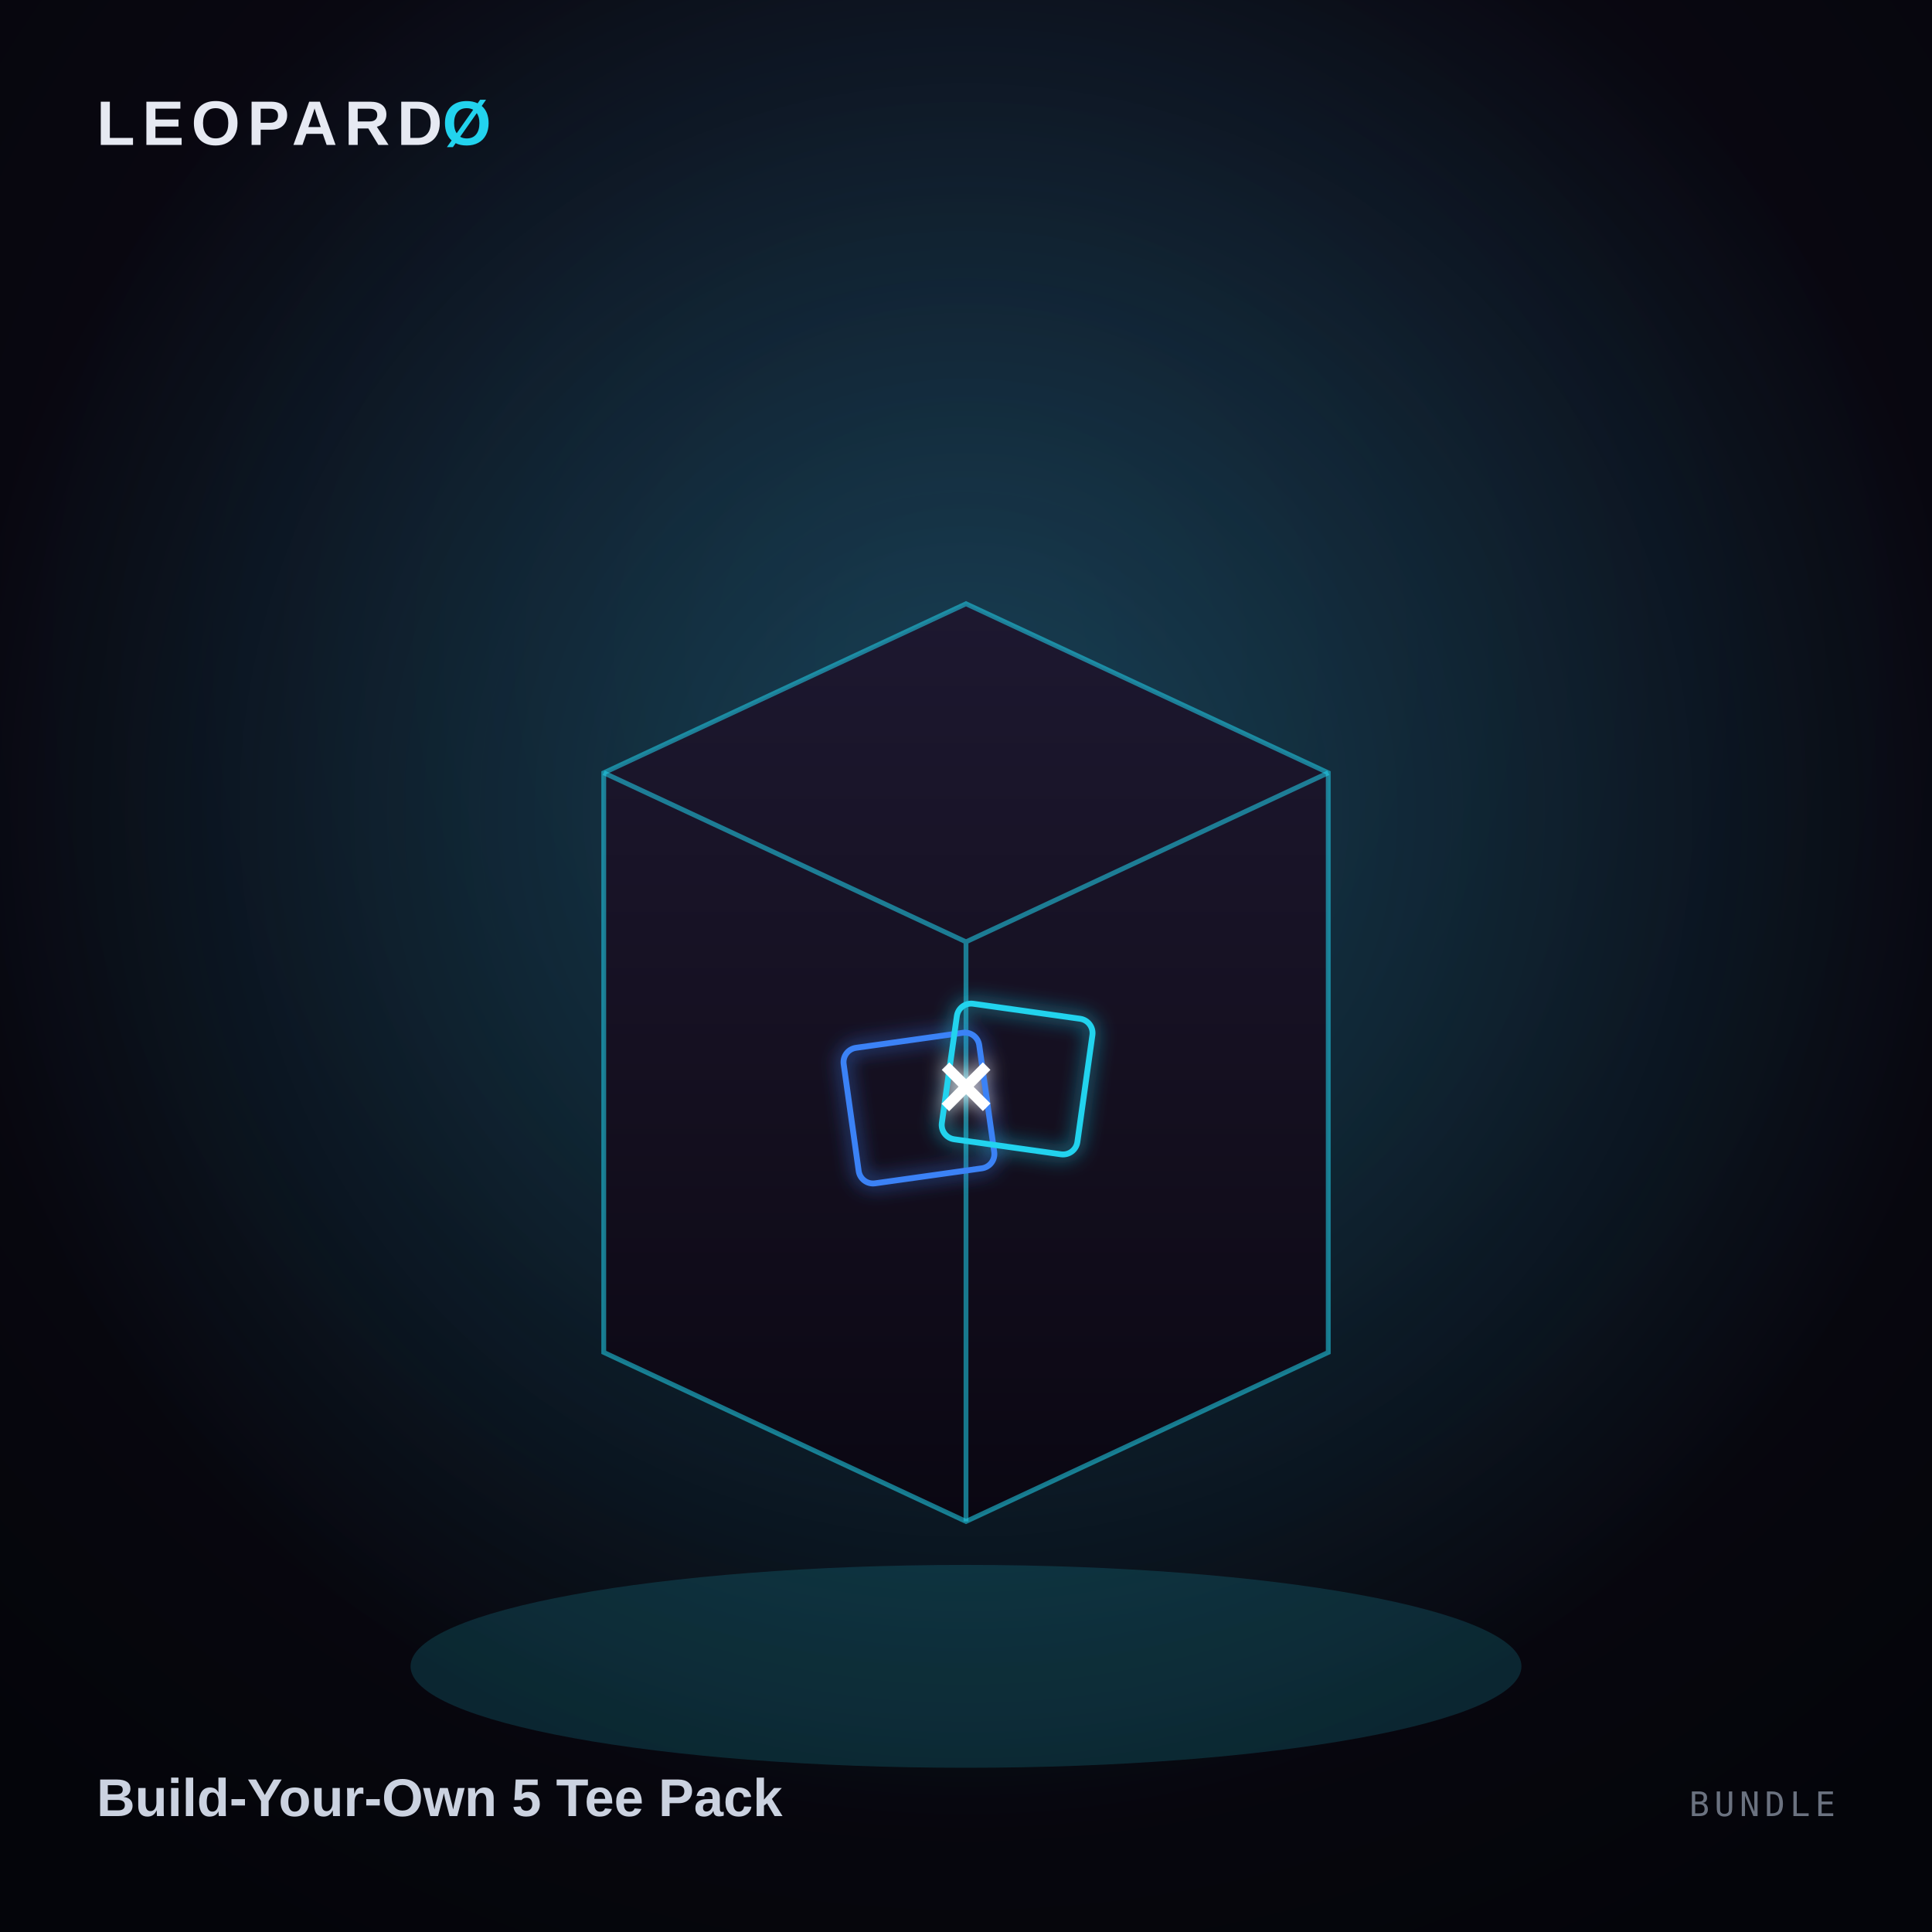
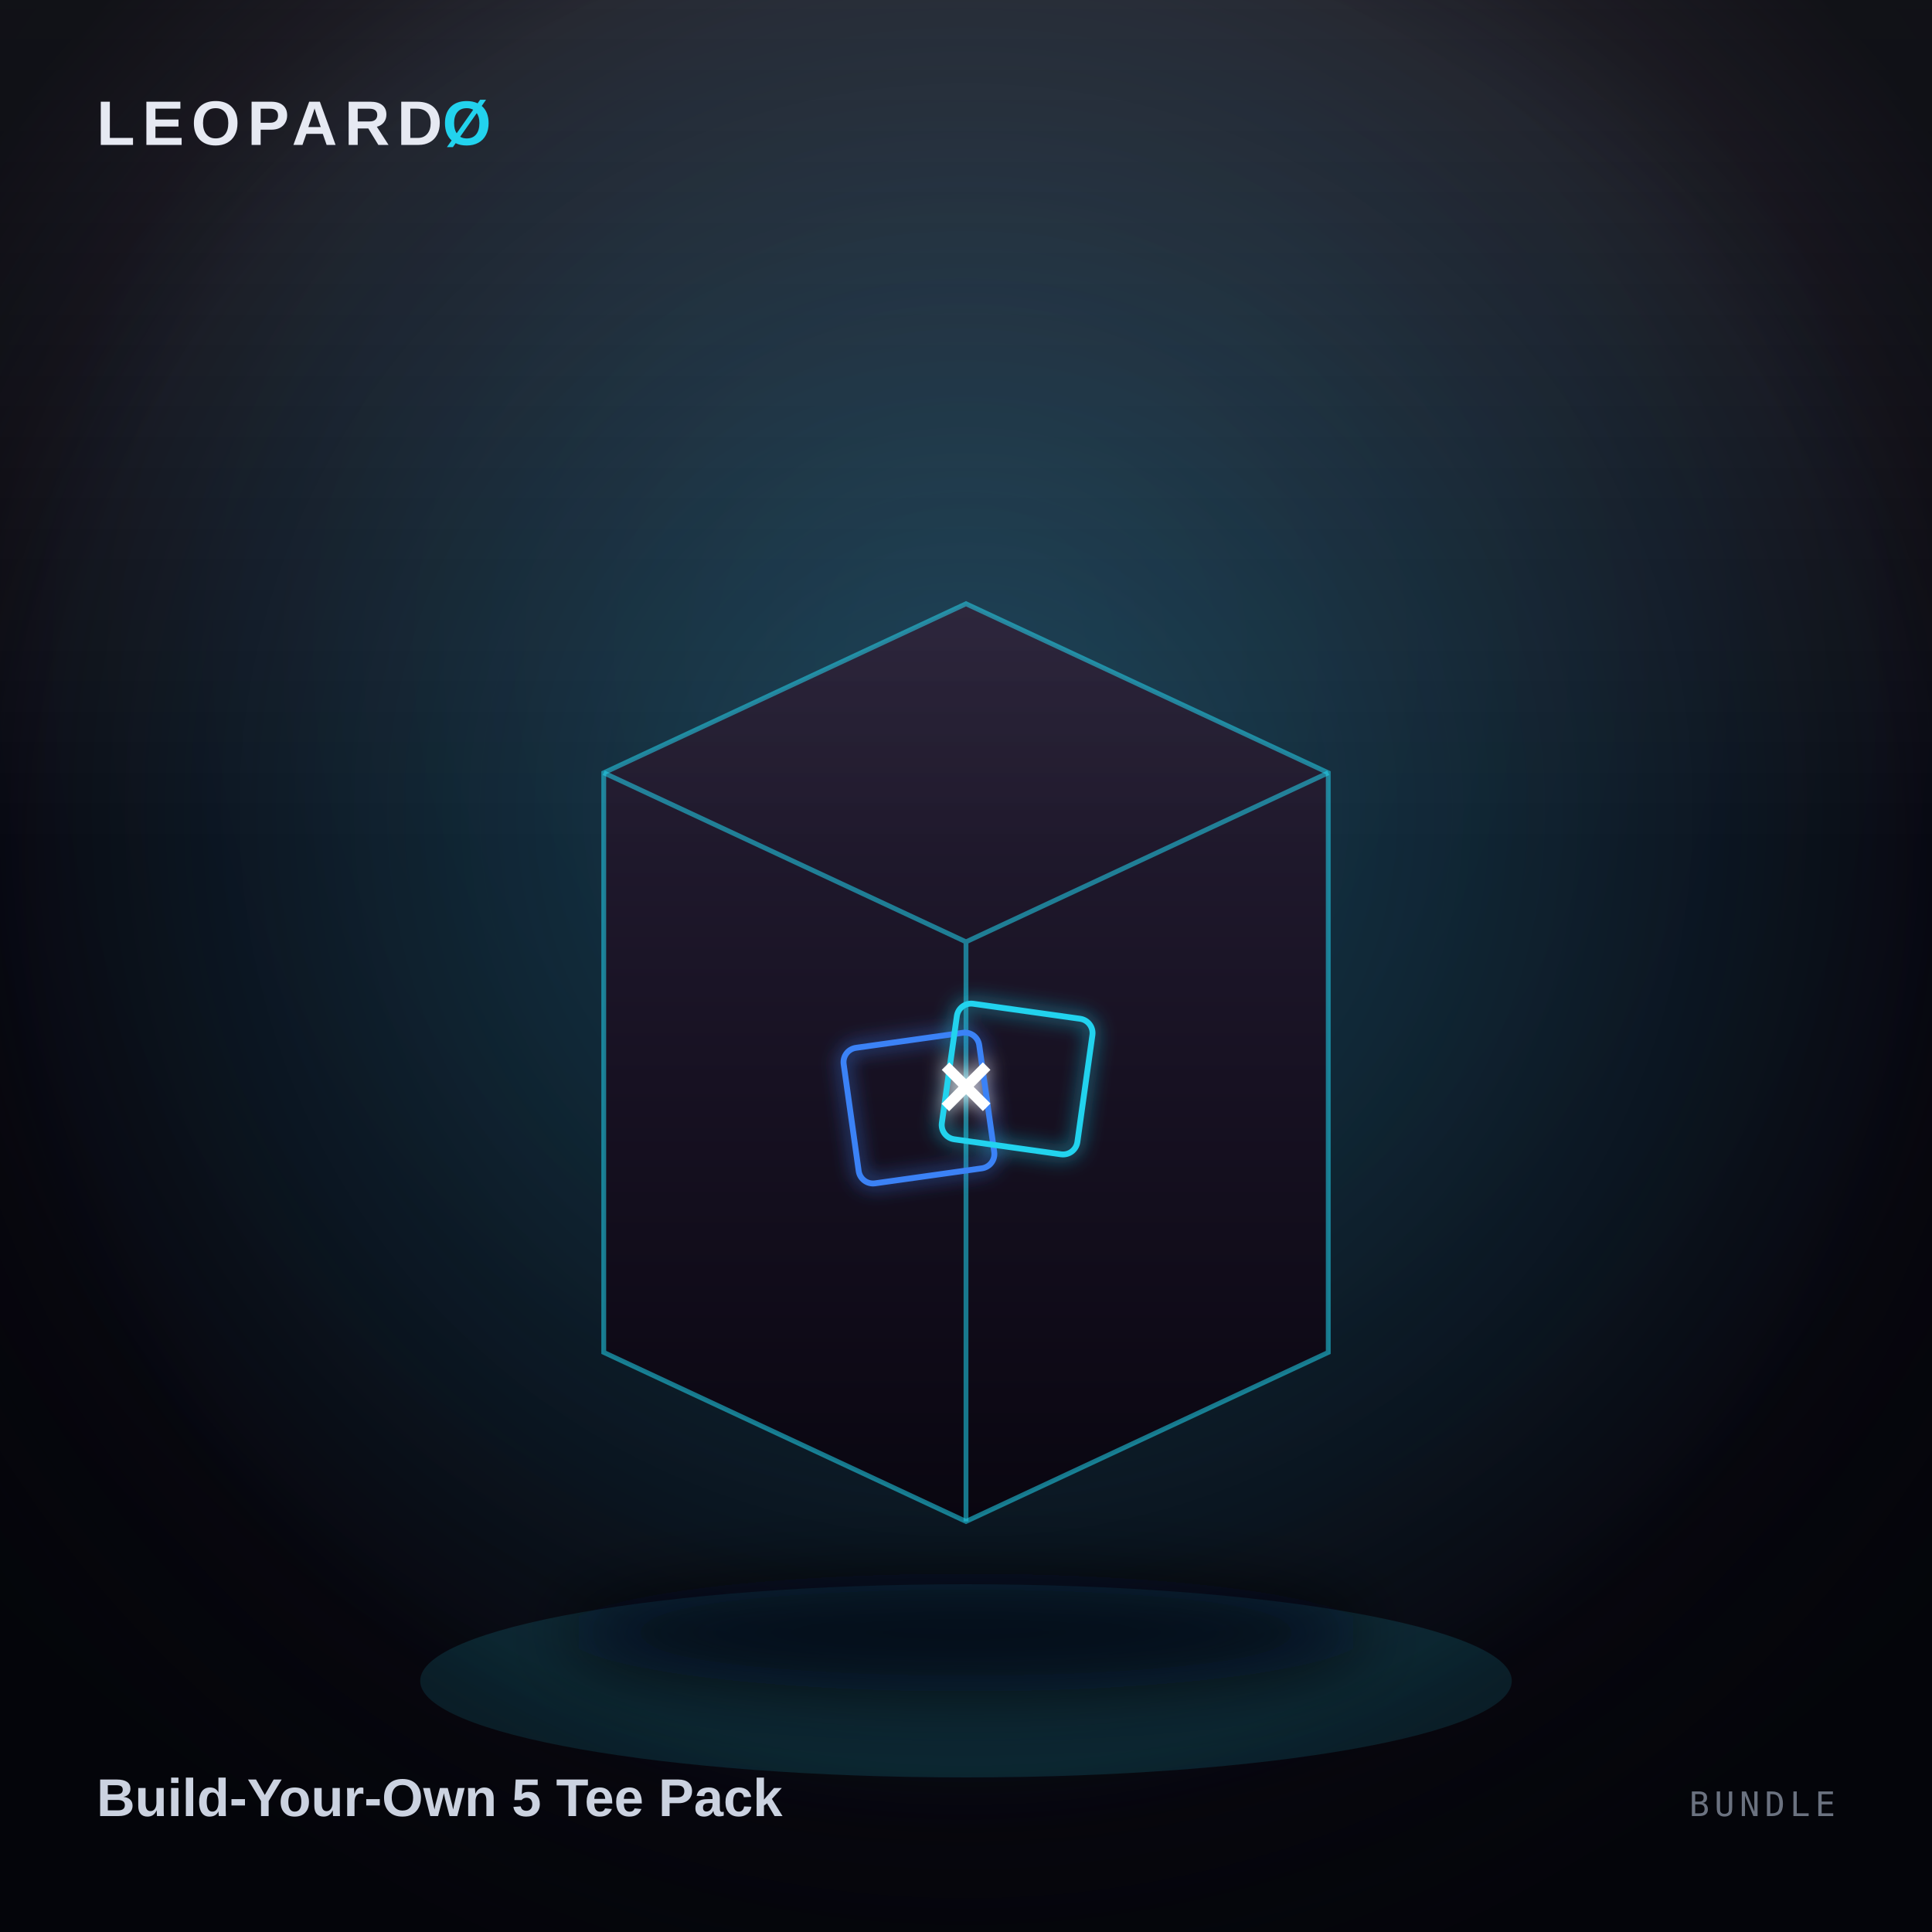
<svg xmlns="http://www.w3.org/2000/svg" viewBox="0 0 800 800" width="800" height="800">
  <defs>
    <radialGradient id="bg" cx="50%" cy="34%" r="75%">
      <stop offset="0%" stop-color="#141022" />
      <stop offset="55%" stop-color="#0a0812" />
      <stop offset="100%" stop-color="#04050a" />
    </radialGradient>
    <radialGradient id="halo" cx="50%" cy="42%" r="52%">
      <stop offset="0%" stop-color="#22d3ee" stop-opacity="0.26" />
      <stop offset="100%" stop-color="#22d3ee" stop-opacity="0" />
    </radialGradient>
    <linearGradient id="fab" x1="0" y1="0" x2="0" y2="1">
-       <stop offset="0%" stop-color="#1d1830" />
-       <stop offset="55%" stop-color="#140f1f" />
-       <stop offset="100%" stop-color="#0a0712" />
+       <stop offset="0%" stop-color="#272036" />
+       <stop offset="52%" stop-color="#171122" />
+       <stop offset="100%" stop-color="#090610" />
    </linearGradient>
+     <linearGradient id="toplight" x1="0" y1="0" x2="0" y2="1">
+       <stop offset="0%" stop-color="#ffffff" stop-opacity="0.11" />
+       <stop offset="44%" stop-color="#ffffff" stop-opacity="0" />
+     </linearGradient>
+     <radialGradient id="vig" cx="50%" cy="44%" r="62%">
+       <stop offset="0%" stop-color="#04050a" stop-opacity="0" />
+       <stop offset="76%" stop-color="#04050a" stop-opacity="0" />
+       <stop offset="100%" stop-color="#04050a" stop-opacity="0.55" />
+     </radialGradient>
    <filter id="glow" x="-40%" y="-40%" width="180%" height="180%">
      <feGaussianBlur stdDeviation="4" />
+     </filter>
+     <filter id="soft" x="-60%" y="-60%" width="220%" height="220%">
+       <feGaussianBlur stdDeviation="14" />
    </filter>
    <clipPath id="cp">
      <rect x="312" y="360" width="176" height="184" rx="10" />
    </clipPath>
  </defs>
  <rect width="800" height="800" fill="url(#bg)" />
  <rect width="800" height="800" fill="url(#halo)" />
-   <ellipse cx="400" cy="690" rx="230" ry="42" fill="#22d3ee" opacity="0.16" />
+   <ellipse cx="400" cy="696" rx="226" ry="40" fill="#22d3ee" opacity="0.14" />
+   <ellipse cx="400" cy="676" rx="166" ry="24" fill="#020308" opacity="0.7" filter="url(#soft)" />
  <g>
    <path d="M250 320 L400 250 L550 320 L550 560 L400 630 L250 560 Z" fill="url(#fab)" stroke="#22d3ee" stroke-opacity="0.55" stroke-width="2" />
    <path d="M250 320 L400 390 L550 320 M400 390 L400 630" fill="none" stroke="#22d3ee" stroke-opacity="0.55" stroke-width="2" />
  </g>
  <g clip-path="url(#cp)">
    <g filter="url(#glow)" opacity="0.9">
      <rect x="351.424" y="427.712" width="56.672" height="56.672" rx="6" transform="rotate(-8 400 452)" fill="none" stroke="#3b82f6" stroke-width="2.429" />
      <rect x="391.904" y="415.568" width="56.672" height="56.672" rx="6" transform="rotate(8 400 452)" fill="none" stroke="#22d3ee" stroke-width="2.429" stroke-linecap="round" stroke-linejoin="round" />
      <text x="400" y="452" text-anchor="middle" dominant-baseline="middle" font-family="Arial Black, Arial, sans-serif" font-weight="900" font-size="40.48" fill="#fff" letter-spacing="1">×</text>
    </g>
    <g>
      <rect x="351.424" y="427.712" width="56.672" height="56.672" rx="6" transform="rotate(-8 400 452)" fill="none" stroke="#3b82f6" stroke-width="2.429" />
      <rect x="391.904" y="415.568" width="56.672" height="56.672" rx="6" transform="rotate(8 400 452)" fill="none" stroke="#22d3ee" stroke-width="2.429" stroke-linecap="round" stroke-linejoin="round" />
      <text x="400" y="452" text-anchor="middle" dominant-baseline="middle" font-family="Arial Black, Arial, sans-serif" font-weight="900" font-size="40.48" fill="#fff" letter-spacing="1">×</text>
    </g>
  </g>
+   <rect width="800" height="800" fill="url(#toplight)" />
+   <rect width="800" height="800" fill="url(#vig)" />
  <text x="40" y="60" font-family="Arial, sans-serif" font-weight="900" font-size="26" letter-spacing="3" fill="#e6e9f2">LEOPARD<tspan fill="#22d3ee">Ø</tspan>
  </text>
  <text x="40" y="752" font-family="Arial, sans-serif" font-weight="800" font-size="22" fill="#cbd2e0">Build-Your-Own 5 Tee Pack</text>
  <text x="760" y="752" text-anchor="end" font-family="monospace" font-size="14" letter-spacing="2" fill="#6b7280">BUNDLE</text>
</svg>
